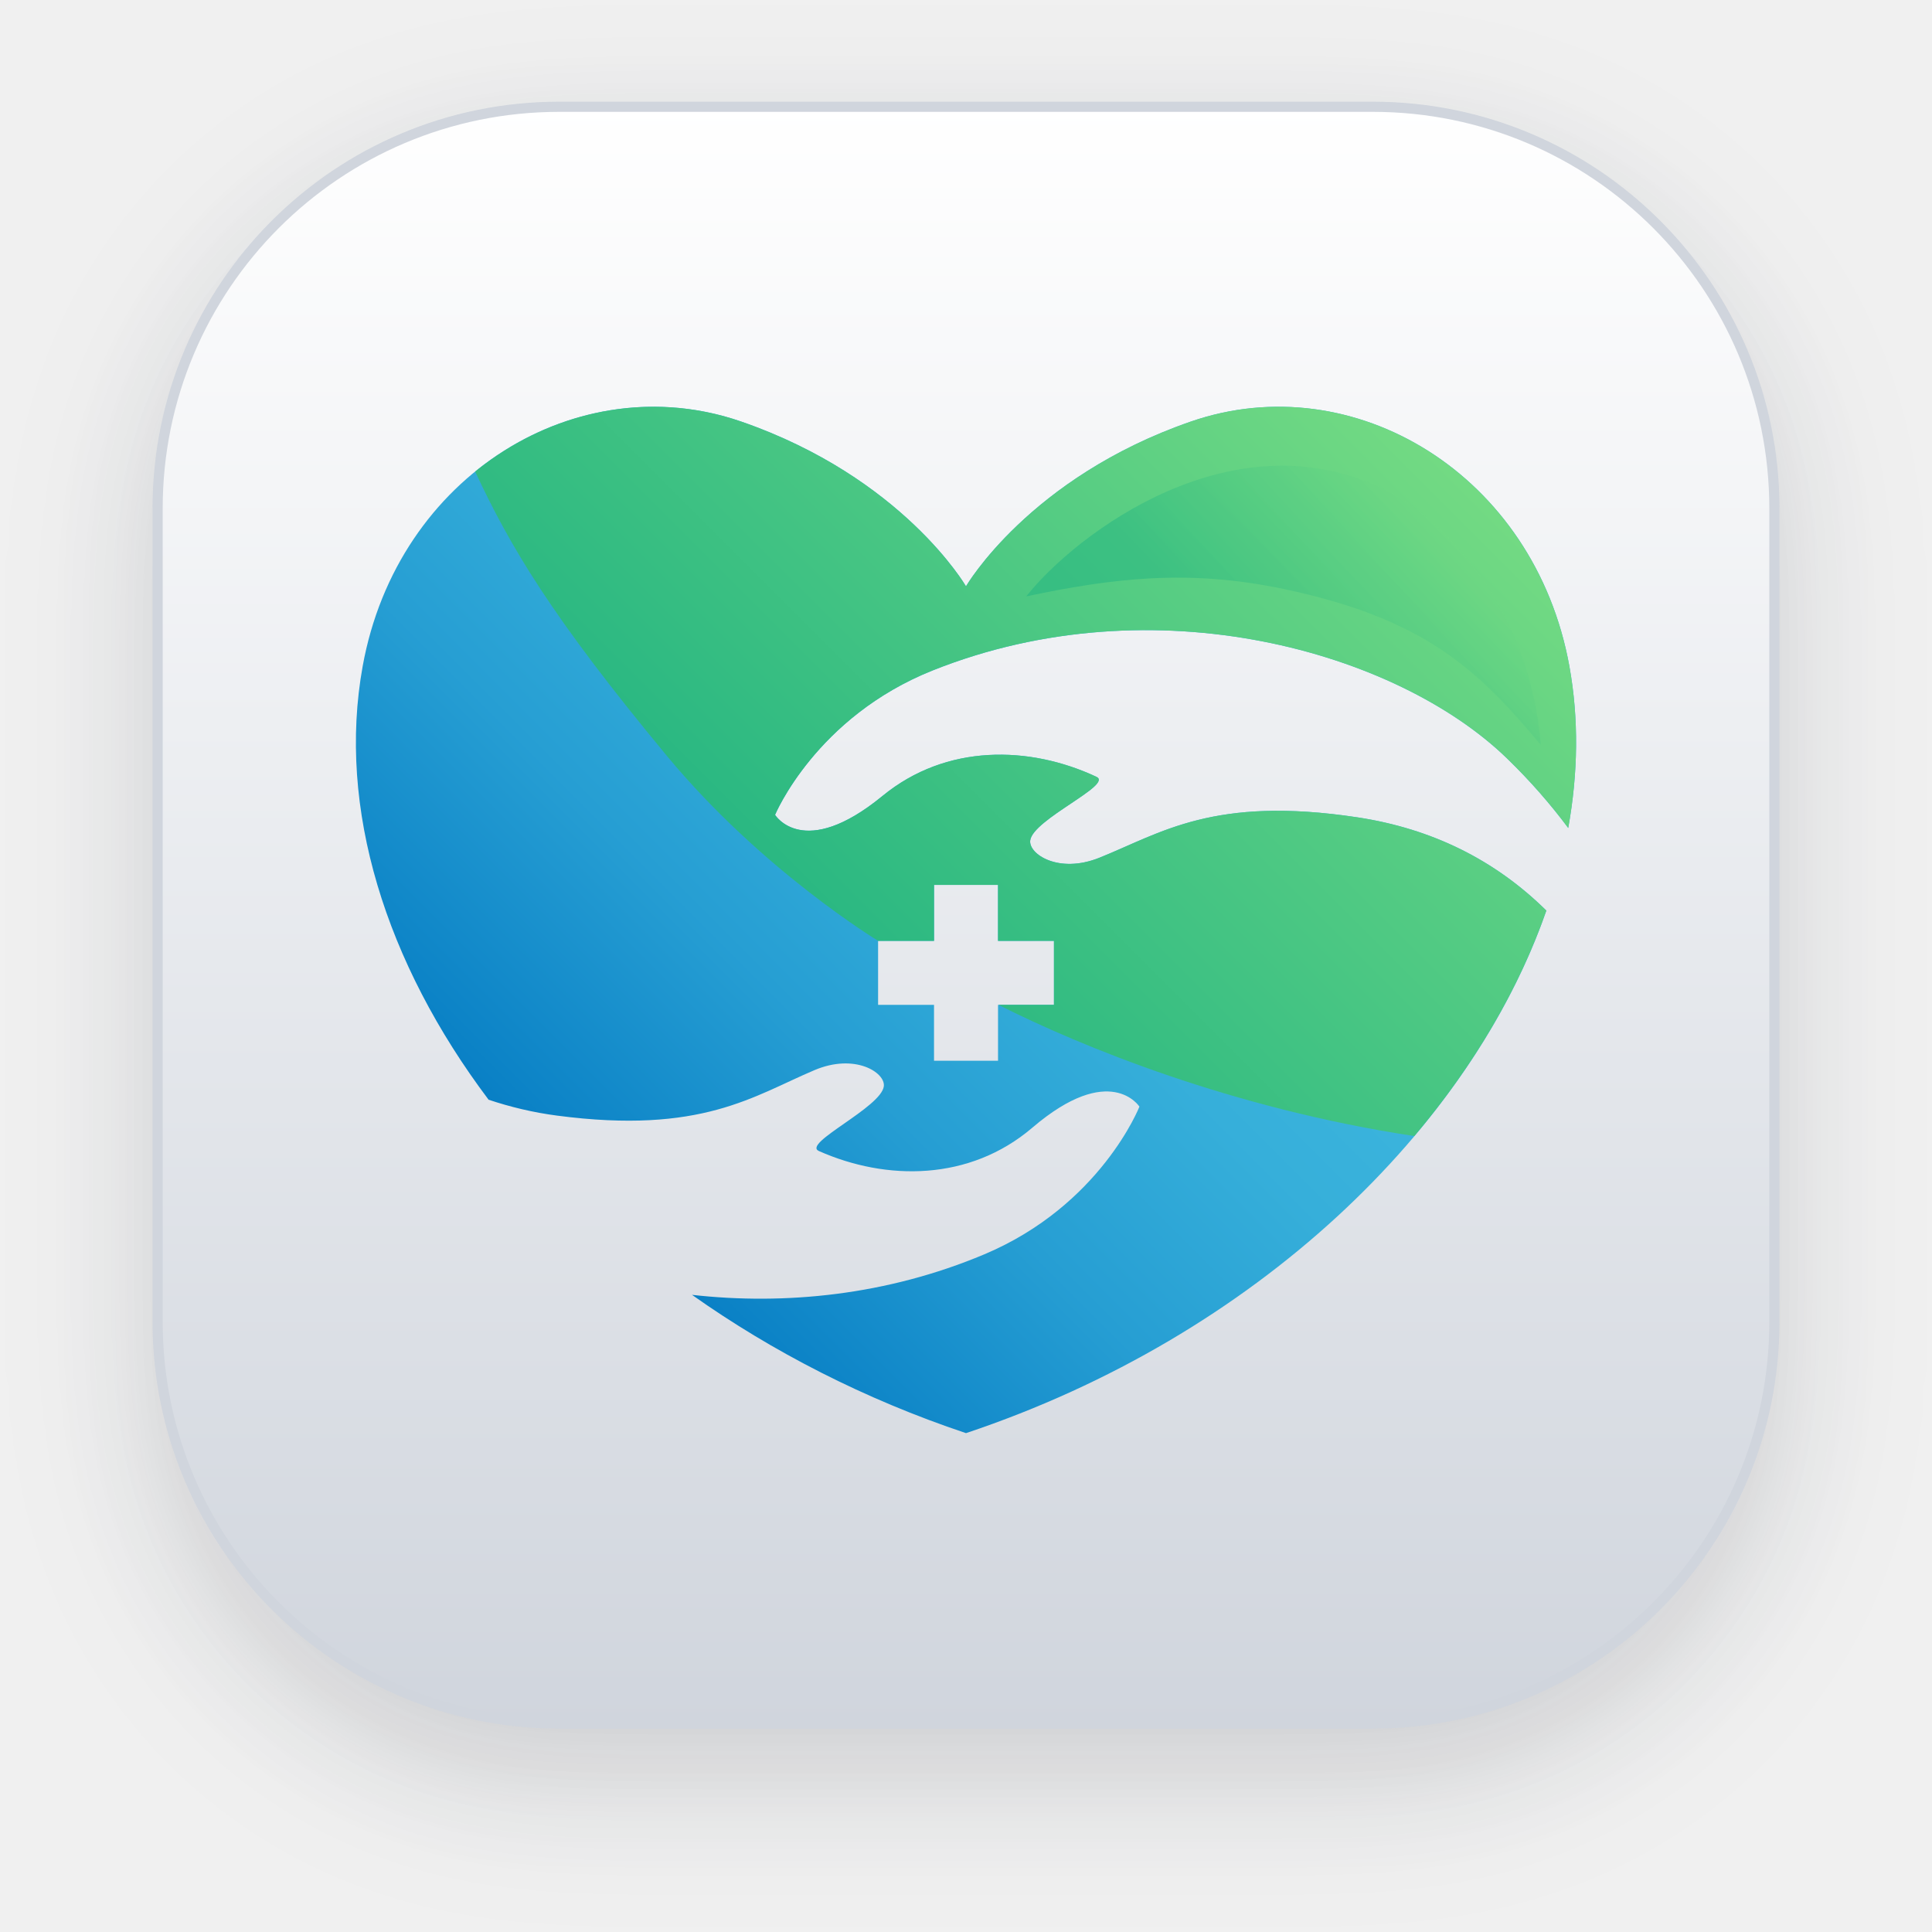
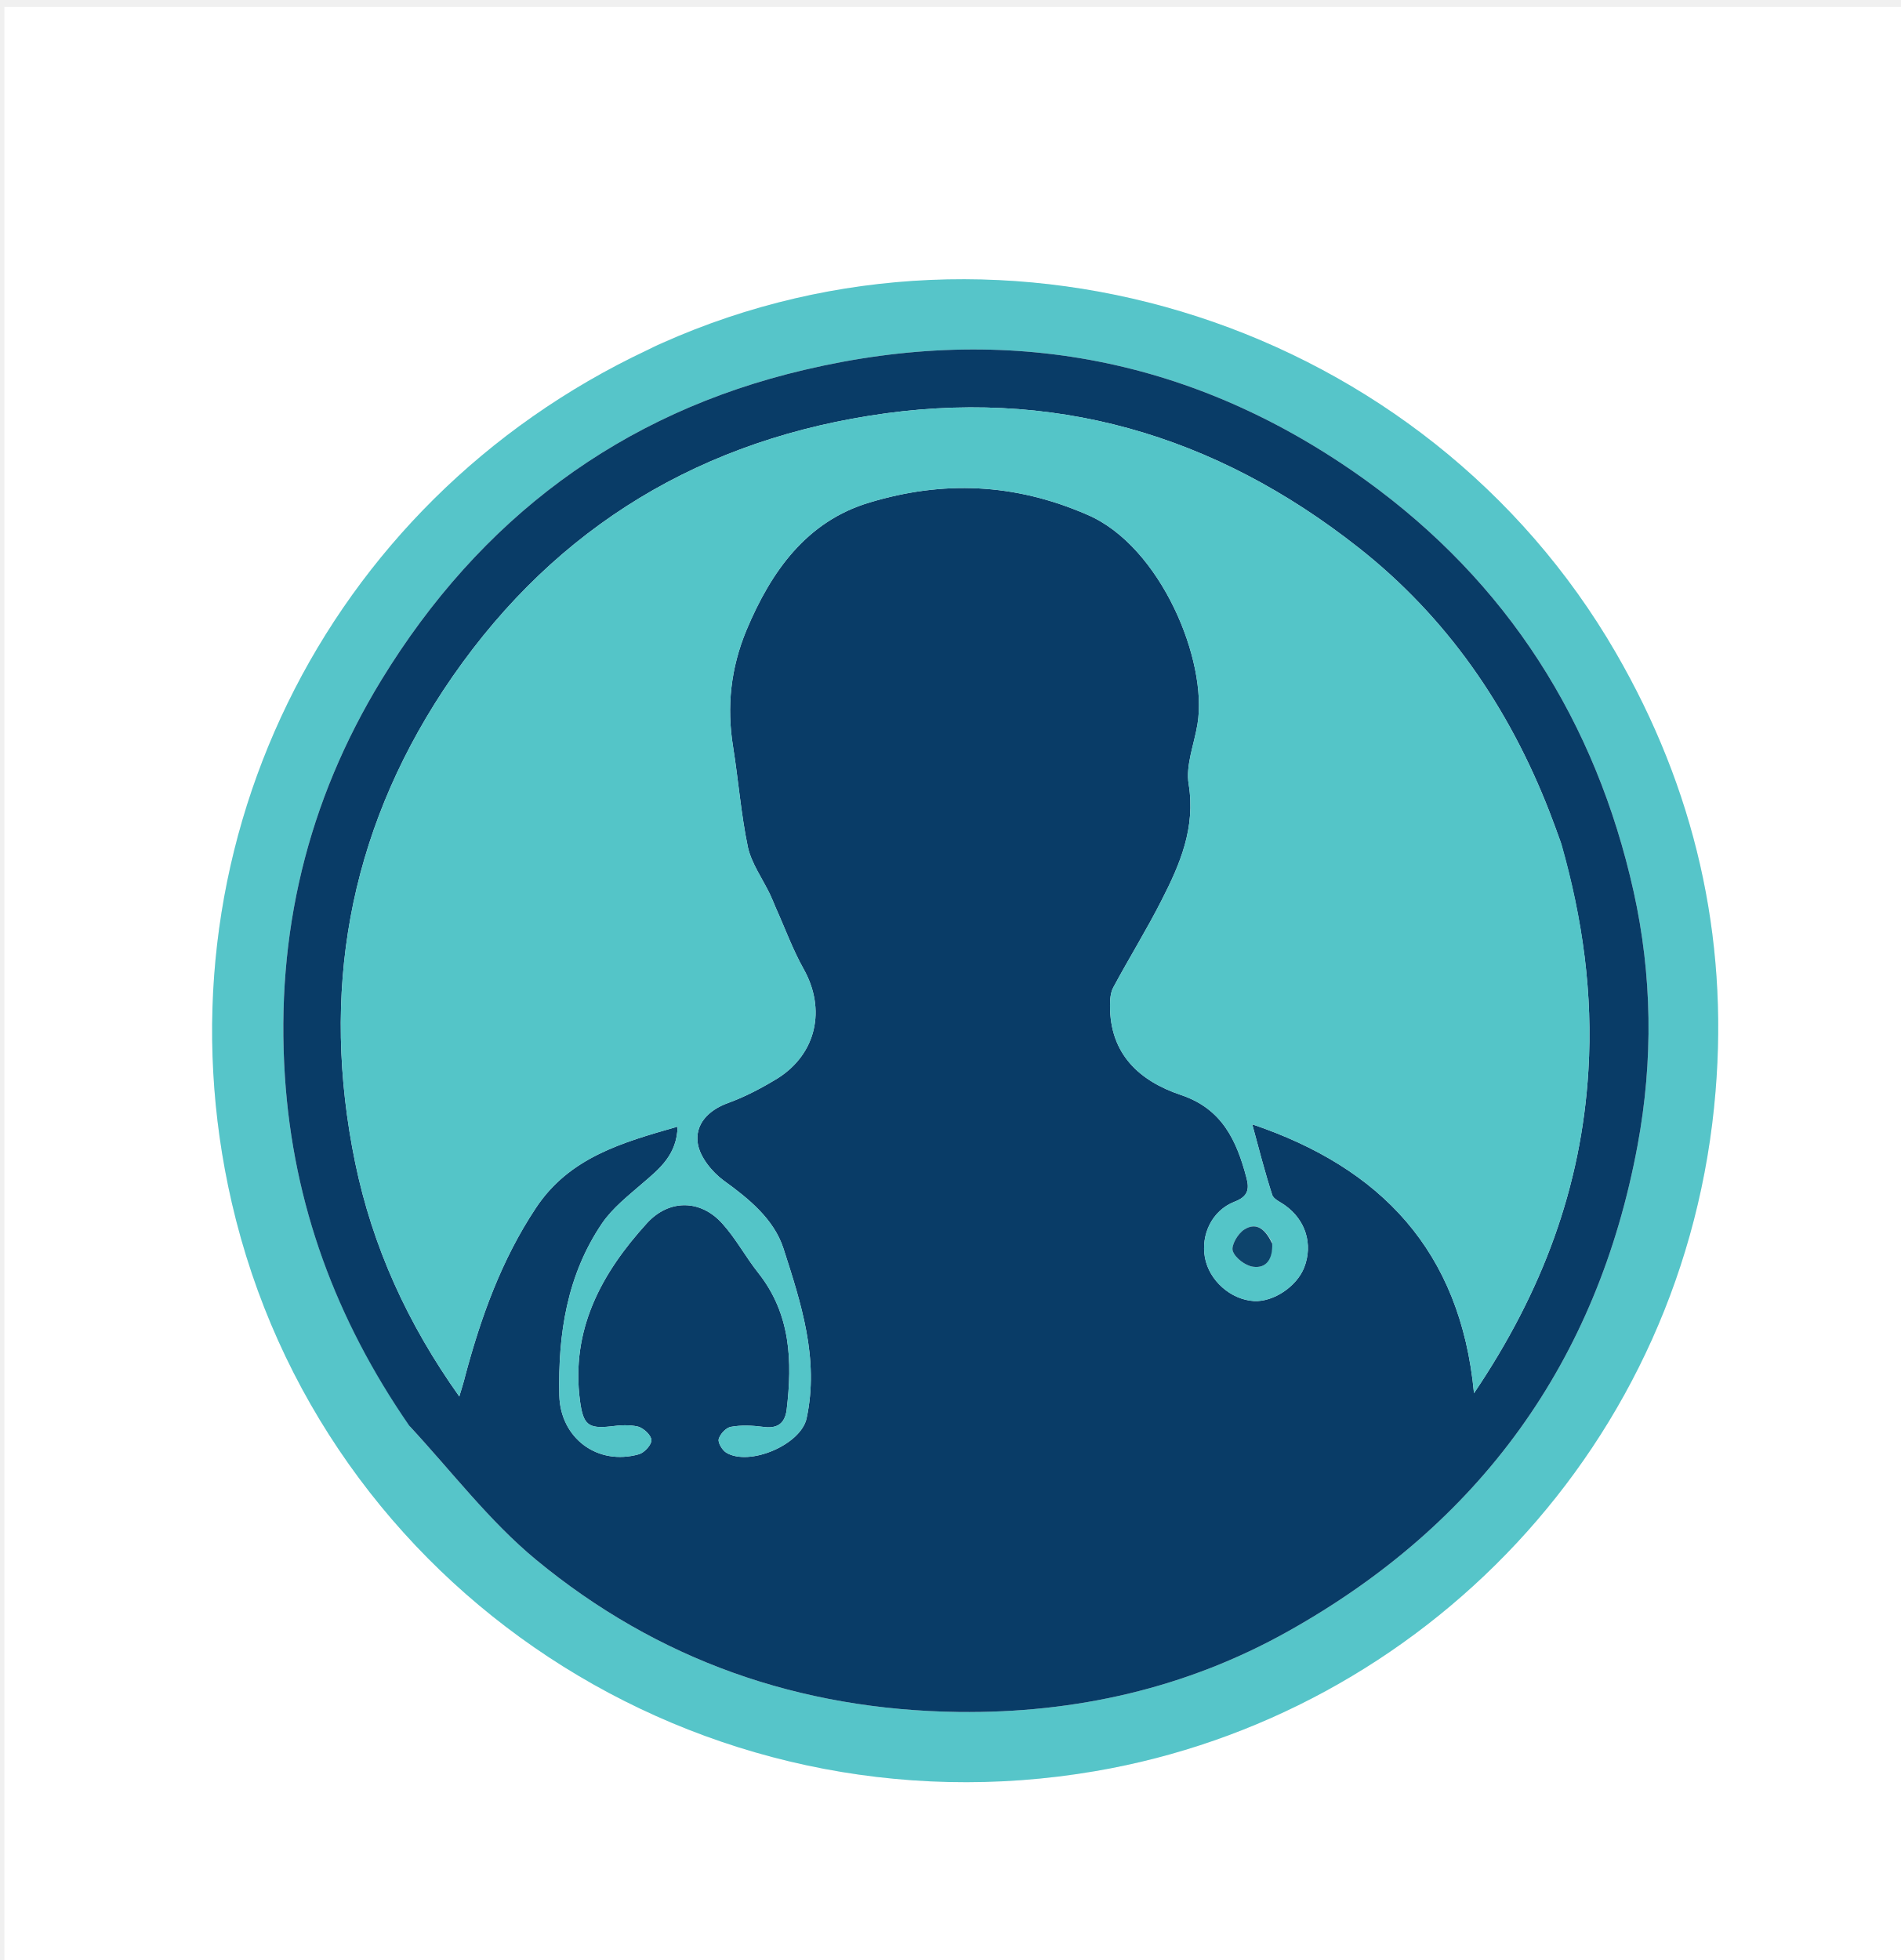
- <svg xmlns="http://www.w3.org/2000/svg" width="38" height="38" viewBox="0 0 38 38" fill="none">
-   <g filter="url(#filter0_dd_4072_258)">
-     <rect x="3.1" y="2.1" width="31.8" height="31.8" rx="7.9" fill="white" />
-     <rect x="3.1" y="2.1" width="31.8" height="31.8" rx="7.9" fill="url(#paint0_linear_4072_258)" />
-     <rect x="3.1" y="2.1" width="31.8" height="31.8" rx="7.9" stroke="#D0D5DD" stroke-width="0.2" />
-     <path d="M18.355 13.183C22.71 11.45 27.474 12.819 29.637 14.913C30.106 15.367 30.504 15.828 30.845 16.285C31.039 15.211 31.055 14.14 30.868 13.105C30.185 9.326 26.619 7.186 23.423 8.291C20.241 9.392 19 11.532 19 11.532C19 11.532 17.759 9.392 14.578 8.291C11.381 7.186 7.816 9.327 7.133 13.105C6.628 15.894 7.584 18.939 9.61 21.63C10.037 21.773 10.485 21.881 10.959 21.943C13.798 22.316 14.818 21.557 16.018 21.049C16.814 20.711 17.413 21.094 17.384 21.363C17.339 21.779 15.769 22.489 16.106 22.639C17.435 23.229 19.072 23.233 20.305 22.18C21.838 20.871 22.411 21.766 22.411 21.766C22.411 21.766 21.65 23.708 19.358 24.672C17.446 25.476 15.442 25.674 13.611 25.468C15.19 26.585 17.003 27.52 19 28.188C24.71 26.278 28.928 22.187 30.415 17.91C29.407 16.916 28.172 16.3 26.699 16.076C23.867 15.647 22.832 16.386 21.623 16.871C20.82 17.193 20.229 16.798 20.263 16.53C20.316 16.115 21.9 15.435 21.566 15.279C20.249 14.663 18.613 14.626 17.358 15.655C15.8 16.933 15.245 16.027 15.245 16.027C15.245 16.027 16.044 14.101 18.355 13.183ZM17.271 18.505H18.371V17.405H19.63V18.505H20.73V19.764H19.63V20.864H18.371V19.764H17.271V18.505Z" fill="url(#paint1_linear_4072_258)" />
-     <path d="M17.271 18.505H18.371V17.405H19.63V18.505H20.73V19.764H19.638C21.26 20.583 24.238 21.803 27.818 22.345C28.996 20.952 29.881 19.443 30.414 17.91C29.407 16.916 28.171 16.3 26.699 16.076C23.867 15.647 22.832 16.386 21.623 16.871C20.82 17.193 20.228 16.798 20.263 16.53C20.316 16.115 21.9 15.435 21.566 15.279C20.249 14.663 18.612 14.626 17.358 15.655C15.8 16.933 15.244 16.027 15.244 16.027C15.244 16.027 16.044 14.101 18.354 13.182C22.71 11.45 27.474 12.818 29.637 14.913C30.106 15.367 30.504 15.827 30.845 16.285C31.039 15.21 31.055 14.14 30.868 13.105C30.184 9.326 26.619 7.185 23.423 8.291C20.241 9.392 19 11.532 19 11.532C19 11.532 17.759 9.392 14.577 8.291C12.752 7.659 10.807 8.088 9.346 9.275C10.032 10.744 10.836 12.117 13.125 14.877C14.987 17.122 17.271 18.505 17.271 18.505Z" fill="url(#paint2_linear_4072_258)" />
-     <path opacity="0.31" d="M27.277 9.65C24.271 8.139 21.169 10.489 20.185 11.73C21.882 11.373 23.367 11.189 25.246 11.584C28.025 12.168 29.065 13.171 30.306 14.654C30.087 11.907 28.352 10.19 27.277 9.65Z" fill="url(#paint3_linear_4072_258)" />
+ <svg xmlns="http://www.w3.org/2000/svg" width="32px" height="33px" viewBox="0 0 32 33" version="1.1">
+   <g id="surface1">
+     <path style=" stroke:none;fill-rule:nonzero;fill:rgb(100%,100%,100%);fill-opacity:1;" d="M 18.914 33.035 C 12.609 33.035 6.344 33.035 0.074 33.035 C 0.074 22.062 0.074 11.094 0.074 0.117 C 10.73 0.117 21.391 0.117 32.059 0.117 C 32.059 11.086 32.059 22.059 32.059 33.035 C 27.695 33.035 23.32 33.035 18.914 33.035 M 11.121 5.785 C 11.047 5.82 10.973 5.859 10.898 5.895 C 5.434 8.469 2.551 14.383 3.902 20.246 C 5.402 26.758 11.793 30.961 18.445 29.82 C 23.922 28.883 28.398 24.336 28.887 18.379 C 29.105 15.754 28.535 13.281 27.207 10.988 C 24.004 5.457 16.98 3.168 11.121 5.785 Z M 11.121 5.785 " />
+     <path style=" stroke:none;fill-rule:nonzero;fill:rgb(33.725%,77.255%,78.824%);fill-opacity:1;" d="M 11.148 5.777 C 16.98 3.168 24.004 5.457 27.207 10.988 C 28.535 13.281 29.105 15.754 28.887 18.379 C 28.398 24.336 23.922 28.883 18.445 29.82 C 11.793 30.961 5.402 26.758 3.902 20.246 C 2.551 14.383 5.434 8.469 10.898 5.895 C 10.973 5.859 11.047 5.82 11.148 5.777 M 6.91 24.027 C 7.609 24.777 8.238 25.609 9.023 26.258 C 11.074 27.953 13.465 28.789 16.141 28.824 C 18.113 28.848 19.984 28.422 21.691 27.465 C 24.914 25.66 26.898 22.93 27.574 19.285 C 27.84 17.855 27.82 16.418 27.508 15.012 C 26.871 12.152 25.383 9.805 22.992 8.082 C 20.137 6.031 16.961 5.422 13.547 6.227 C 10.445 6.953 8.078 8.742 6.422 11.449 C 5.172 13.496 4.641 15.723 4.797 18.121 C 4.938 20.281 5.656 22.215 6.91 24.027 Z M 6.91 24.027 " />
+     <path style=" stroke:none;fill-rule:nonzero;fill:rgb(3.529%,23.529%,40.392%);fill-opacity:1;" d="M 6.891 24.004 C 5.656 22.215 4.938 20.281 4.797 18.121 C 4.641 15.723 5.172 13.496 6.422 11.449 C 8.078 8.742 10.445 6.953 13.547 6.227 C 16.961 5.422 20.137 6.031 22.992 8.082 C 25.383 9.805 26.871 12.152 27.508 15.012 C 27.82 16.418 27.84 17.855 27.574 19.285 C 26.898 22.93 24.914 25.66 21.691 27.465 C 19.984 28.422 18.113 28.848 16.141 28.824 C 13.465 28.789 11.074 27.953 9.023 26.258 C 8.238 25.609 7.609 24.777 6.891 24.004 M 26.281 14.184 C 26.219 14.012 26.16 13.844 26.094 13.676 C 25.41 11.914 24.367 10.395 22.879 9.223 C 20.457 7.312 17.707 6.508 14.637 7 C 11.578 7.488 9.172 9.039 7.465 11.621 C 5.863 14.055 5.395 16.727 5.98 19.574 C 6.273 20.992 6.863 22.289 7.734 23.512 C 7.777 23.367 7.809 23.27 7.832 23.172 C 8.098 22.176 8.445 21.211 9.02 20.344 C 9.586 19.484 10.484 19.234 11.41 18.969 C 11.398 19.441 11.109 19.676 10.82 19.922 C 10.578 20.133 10.316 20.336 10.137 20.598 C 9.547 21.469 9.395 22.461 9.418 23.492 C 9.434 24.211 10.059 24.684 10.762 24.484 C 10.852 24.457 10.973 24.324 10.969 24.246 C 10.965 24.164 10.84 24.047 10.746 24.02 C 10.598 23.984 10.434 23.996 10.281 24.016 C 9.898 24.059 9.82 23.98 9.766 23.586 C 9.609 22.387 10.125 21.438 10.898 20.59 C 11.266 20.191 11.793 20.191 12.16 20.598 C 12.391 20.852 12.555 21.164 12.77 21.434 C 13.316 22.125 13.344 22.918 13.246 23.738 C 13.215 23.973 13.082 24.059 12.844 24.023 C 12.668 24 12.48 23.992 12.309 24.023 C 12.227 24.035 12.125 24.145 12.102 24.23 C 12.086 24.289 12.16 24.414 12.227 24.457 C 12.617 24.695 13.488 24.324 13.582 23.879 C 13.797 22.879 13.488 21.938 13.191 21.016 C 13.031 20.527 12.613 20.184 12.184 19.875 C 11.988 19.73 11.785 19.48 11.75 19.254 C 11.699 18.93 11.926 18.691 12.262 18.57 C 12.551 18.465 12.832 18.316 13.094 18.156 C 13.75 17.742 13.91 16.992 13.535 16.32 C 13.348 15.988 13.219 15.629 13.062 15.281 C 13.031 15.207 13 15.129 12.965 15.055 C 12.836 14.789 12.656 14.539 12.594 14.266 C 12.477 13.707 12.434 13.137 12.344 12.574 C 12.234 11.895 12.305 11.246 12.57 10.609 C 12.984 9.621 13.582 8.777 14.641 8.461 C 15.871 8.09 17.074 8.129 18.312 8.668 C 19.547 9.199 20.34 11.129 20.164 12.191 C 20.109 12.531 19.961 12.887 20.016 13.207 C 20.133 13.938 19.871 14.547 19.562 15.152 C 19.309 15.652 19.012 16.129 18.746 16.625 C 18.699 16.711 18.691 16.828 18.691 16.93 C 18.688 17.75 19.188 18.203 19.891 18.438 C 20.582 18.672 20.824 19.207 20.988 19.828 C 21.039 20.016 21.02 20.145 20.785 20.234 C 20.406 20.383 20.219 20.789 20.289 21.172 C 20.359 21.559 20.723 21.883 21.117 21.906 C 21.445 21.922 21.836 21.66 21.961 21.34 C 22.113 20.949 21.984 20.539 21.637 20.293 C 21.562 20.238 21.445 20.191 21.422 20.117 C 21.297 19.73 21.195 19.332 21.086 18.93 C 23.246 19.66 24.594 21.055 24.82 23.457 C 25.973 21.75 26.629 19.98 26.746 18.023 C 26.824 16.734 26.652 15.477 26.281 14.184 Z M 26.281 14.184 " />
+     <path style=" stroke:none;fill-rule:nonzero;fill:rgb(32.941%,77.255%,78.431%);fill-opacity:1;" d="M 26.293 14.211 C 26.652 15.477 26.824 16.734 26.746 18.023 C 26.629 19.98 25.973 21.75 24.82 23.457 C 24.594 21.055 23.246 19.66 21.086 18.93 C 21.195 19.332 21.297 19.73 21.422 20.117 C 21.445 20.191 21.562 20.238 21.637 20.293 C 21.984 20.539 22.113 20.949 21.961 21.34 C 21.836 21.66 21.445 21.922 21.117 21.906 C 20.723 21.883 20.359 21.559 20.289 21.172 C 20.219 20.789 20.406 20.383 20.785 20.234 C 21.02 20.145 21.039 20.016 20.988 19.828 C 20.824 19.207 20.582 18.672 19.891 18.438 C 19.188 18.203 18.688 17.75 18.691 16.93 C 18.691 16.828 18.699 16.711 18.746 16.625 C 19.012 16.129 19.309 15.652 19.562 15.152 C 19.871 14.547 20.133 13.938 20.016 13.207 C 19.961 12.887 20.109 12.531 20.164 12.191 C 20.34 11.129 19.547 9.199 18.312 8.668 C 17.074 8.129 15.871 8.09 14.641 8.461 C 13.582 8.777 12.984 9.621 12.57 10.609 C 12.305 11.246 12.234 11.895 12.344 12.574 C 12.434 13.137 12.477 13.707 12.594 14.266 C 12.656 14.539 12.836 14.789 12.965 15.055 C 13 15.129 13.031 15.207 13.062 15.281 C 13.219 15.629 13.348 15.988 13.535 16.32 C 13.91 16.992 13.75 17.742 13.094 18.156 C 12.832 18.316 12.551 18.465 12.262 18.57 C 11.926 18.691 11.699 18.93 11.75 19.254 C 11.785 19.48 11.988 19.73 12.184 19.875 C 12.613 20.184 13.031 20.527 13.191 21.016 C 13.488 21.938 13.797 22.879 13.582 23.879 C 13.488 24.324 12.617 24.695 12.227 24.457 C 12.16 24.414 12.086 24.289 12.102 24.23 C 12.125 24.145 12.227 24.035 12.309 24.023 C 12.48 23.992 12.668 24 12.844 24.023 C 13.082 24.059 13.215 23.973 13.246 23.738 C 13.344 22.918 13.316 22.125 12.77 21.434 C 12.555 21.164 12.391 20.852 12.16 20.598 C 11.793 20.191 11.266 20.191 10.898 20.59 C 10.125 21.438 9.609 22.387 9.766 23.586 C 9.82 23.98 9.898 24.059 10.281 24.016 C 10.434 23.996 10.598 23.984 10.746 24.02 C 10.84 24.047 10.965 24.164 10.969 24.246 C 10.973 24.324 10.852 24.457 10.762 24.484 C 10.059 24.684 9.434 24.211 9.418 23.492 C 9.395 22.461 9.547 21.469 10.137 20.598 C 10.316 20.336 10.578 20.133 10.82 19.922 C 11.109 19.676 11.398 19.441 11.41 18.969 C 10.484 19.234 9.586 19.484 9.02 20.344 C 8.445 21.211 8.098 22.176 7.832 23.172 C 7.809 23.27 7.777 23.367 7.734 23.512 C 6.863 22.289 6.273 20.992 5.98 19.574 C 5.395 16.727 5.863 14.055 7.465 11.621 C 9.172 9.039 11.578 7.488 14.637 7 C 17.707 6.508 20.457 7.312 22.879 9.223 C 24.367 10.395 25.41 11.914 26.094 13.676 C 26.16 13.844 26.219 14.012 26.293 14.211 M 21.418 20.914 C 21.316 20.715 21.168 20.562 20.949 20.703 C 20.844 20.77 20.727 20.969 20.758 21.062 C 20.797 21.18 20.973 21.312 21.102 21.328 C 21.328 21.359 21.434 21.191 21.418 20.914 Z M 21.418 20.914 " />
+     <path style=" stroke:none;fill-rule:nonzero;fill:rgb(5.098%,26.667%,42.353%);fill-opacity:1;" d="M 21.422 20.938 C 21.434 21.191 21.328 21.359 21.102 21.328 C 20.973 21.312 20.797 21.18 20.758 21.062 C 20.727 20.969 20.844 20.77 20.949 20.703 C 21.168 20.562 21.316 20.715 21.422 20.938 Z M 21.422 20.938 " />
  </g>
-   <defs>
-     <filter id="filter0_dd_4072_258" x="0" y="0" width="38" height="38" filterUnits="userSpaceOnUse" color-interpolation-filters="sRGB">
-       <feFlood flood-opacity="0" result="BackgroundImageFix" />
-       <feColorMatrix in="SourceAlpha" type="matrix" values="0 0 0 0 0 0 0 0 0 0 0 0 0 0 0 0 0 0 127 0" result="hardAlpha" />
-       <feOffset dy="1" />
-       <feGaussianBlur stdDeviation="1" />
-       <feColorMatrix type="matrix" values="0 0 0 0 0.063 0 0 0 0 0.094 0 0 0 0 0.157 0 0 0 0.06 0" />
-       <feBlend mode="normal" in2="BackgroundImageFix" result="effect1_dropShadow_4072_258" />
-       <feColorMatrix in="SourceAlpha" type="matrix" values="0 0 0 0 0 0 0 0 0 0 0 0 0 0 0 0 0 0 127 0" result="hardAlpha" />
-       <feOffset dy="1" />
-       <feGaussianBlur stdDeviation="1.5" />
-       <feColorMatrix type="matrix" values="0 0 0 0 0.063 0 0 0 0 0.094 0 0 0 0 0.157 0 0 0 0.1 0" />
-       <feBlend mode="normal" in2="effect1_dropShadow_4072_258" result="effect2_dropShadow_4072_258" />
-       <feBlend mode="normal" in="SourceGraphic" in2="effect2_dropShadow_4072_258" result="shape" />
-     </filter>
-     <linearGradient id="paint0_linear_4072_258" x1="19" y1="2" x2="19" y2="34" gradientUnits="userSpaceOnUse">
-       <stop stop-color="white" />
-       <stop offset="1" stop-color="#D0D5DD" />
-     </linearGradient>
-     <linearGradient id="paint1_linear_4072_258" x1="10.199" y1="24.214" x2="27.835" y2="6.578" gradientUnits="userSpaceOnUse">
-       <stop stop-color="#0076C1" />
-       <stop offset="0.074" stop-color="#0B82C6" />
-       <stop offset="0.277" stop-color="#269ED3" />
-       <stop offset="0.455" stop-color="#36AFDA" />
-       <stop offset="0.587" stop-color="#3CB5DD" />
-     </linearGradient>
-     <linearGradient id="paint2_linear_4072_258" x1="10.139" y1="24.254" x2="27.827" y2="6.565" gradientUnits="userSpaceOnUse">
-       <stop stop-color="#00A482" />
-       <stop offset="1" stop-color="#79DD83" />
-     </linearGradient>
-     <linearGradient id="paint3_linear_4072_258" x1="24.861" y1="13.507" x2="28.529" y2="10.113" gradientUnits="userSpaceOnUse">
-       <stop stop-color="#00A482" />
-       <stop offset="1" stop-color="#79DD83" />
-     </linearGradient>
-   </defs>
</svg>
